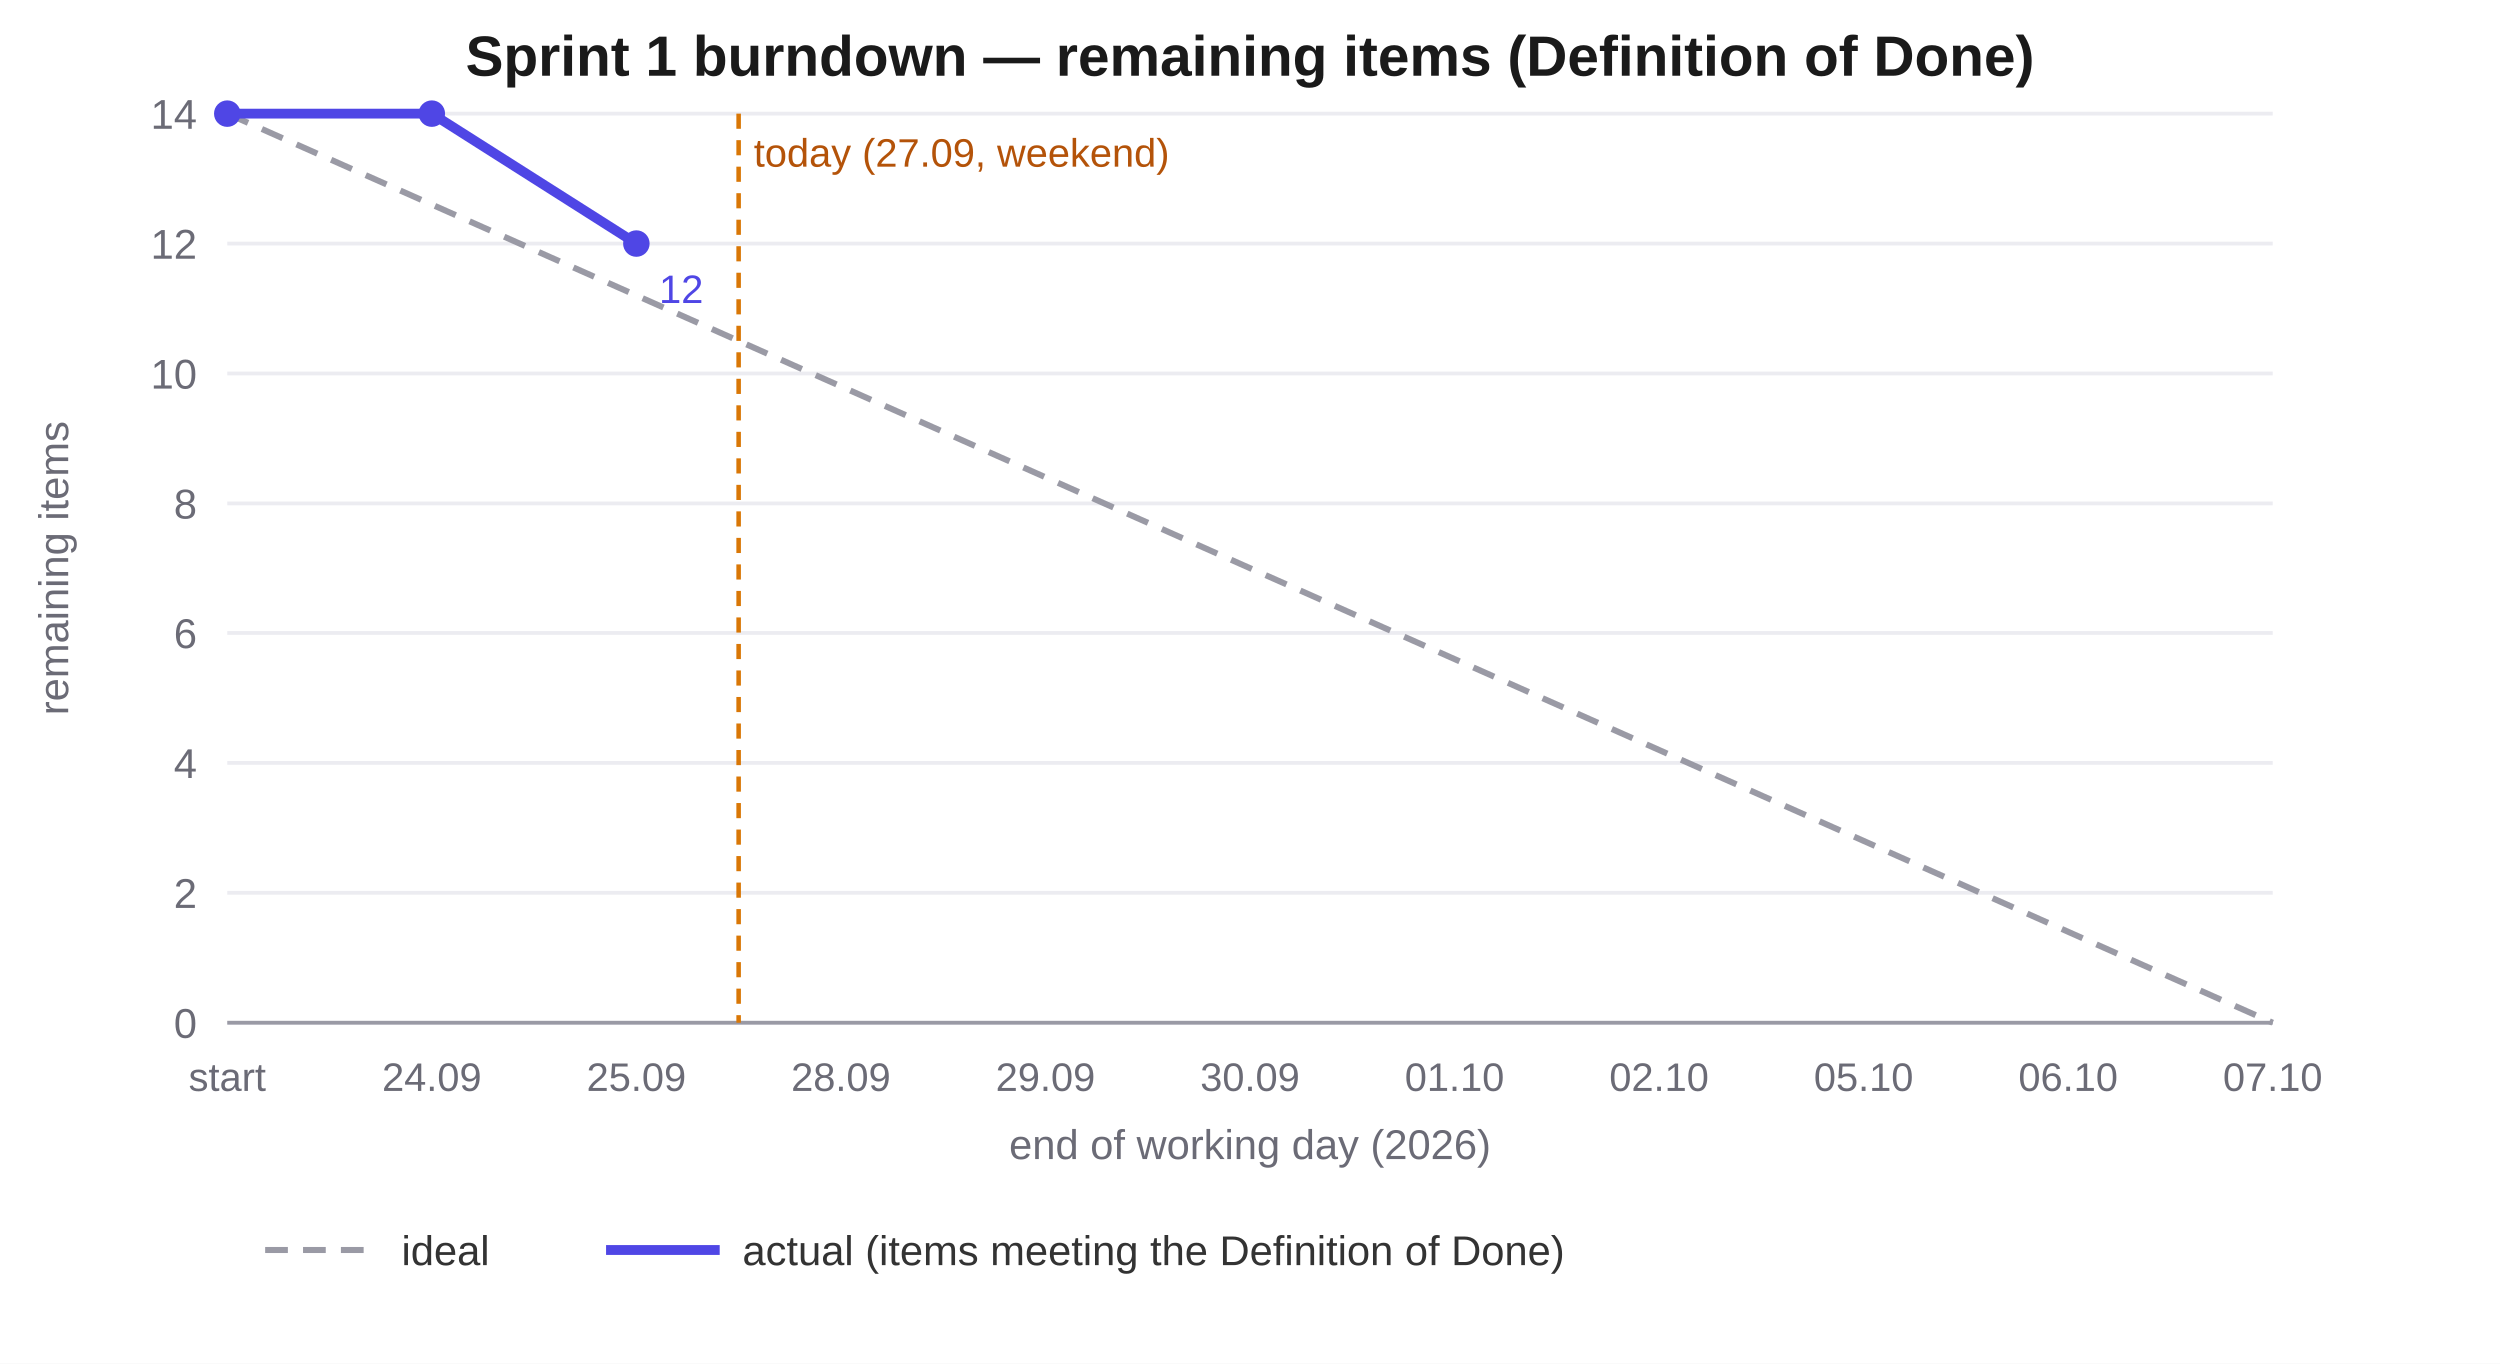
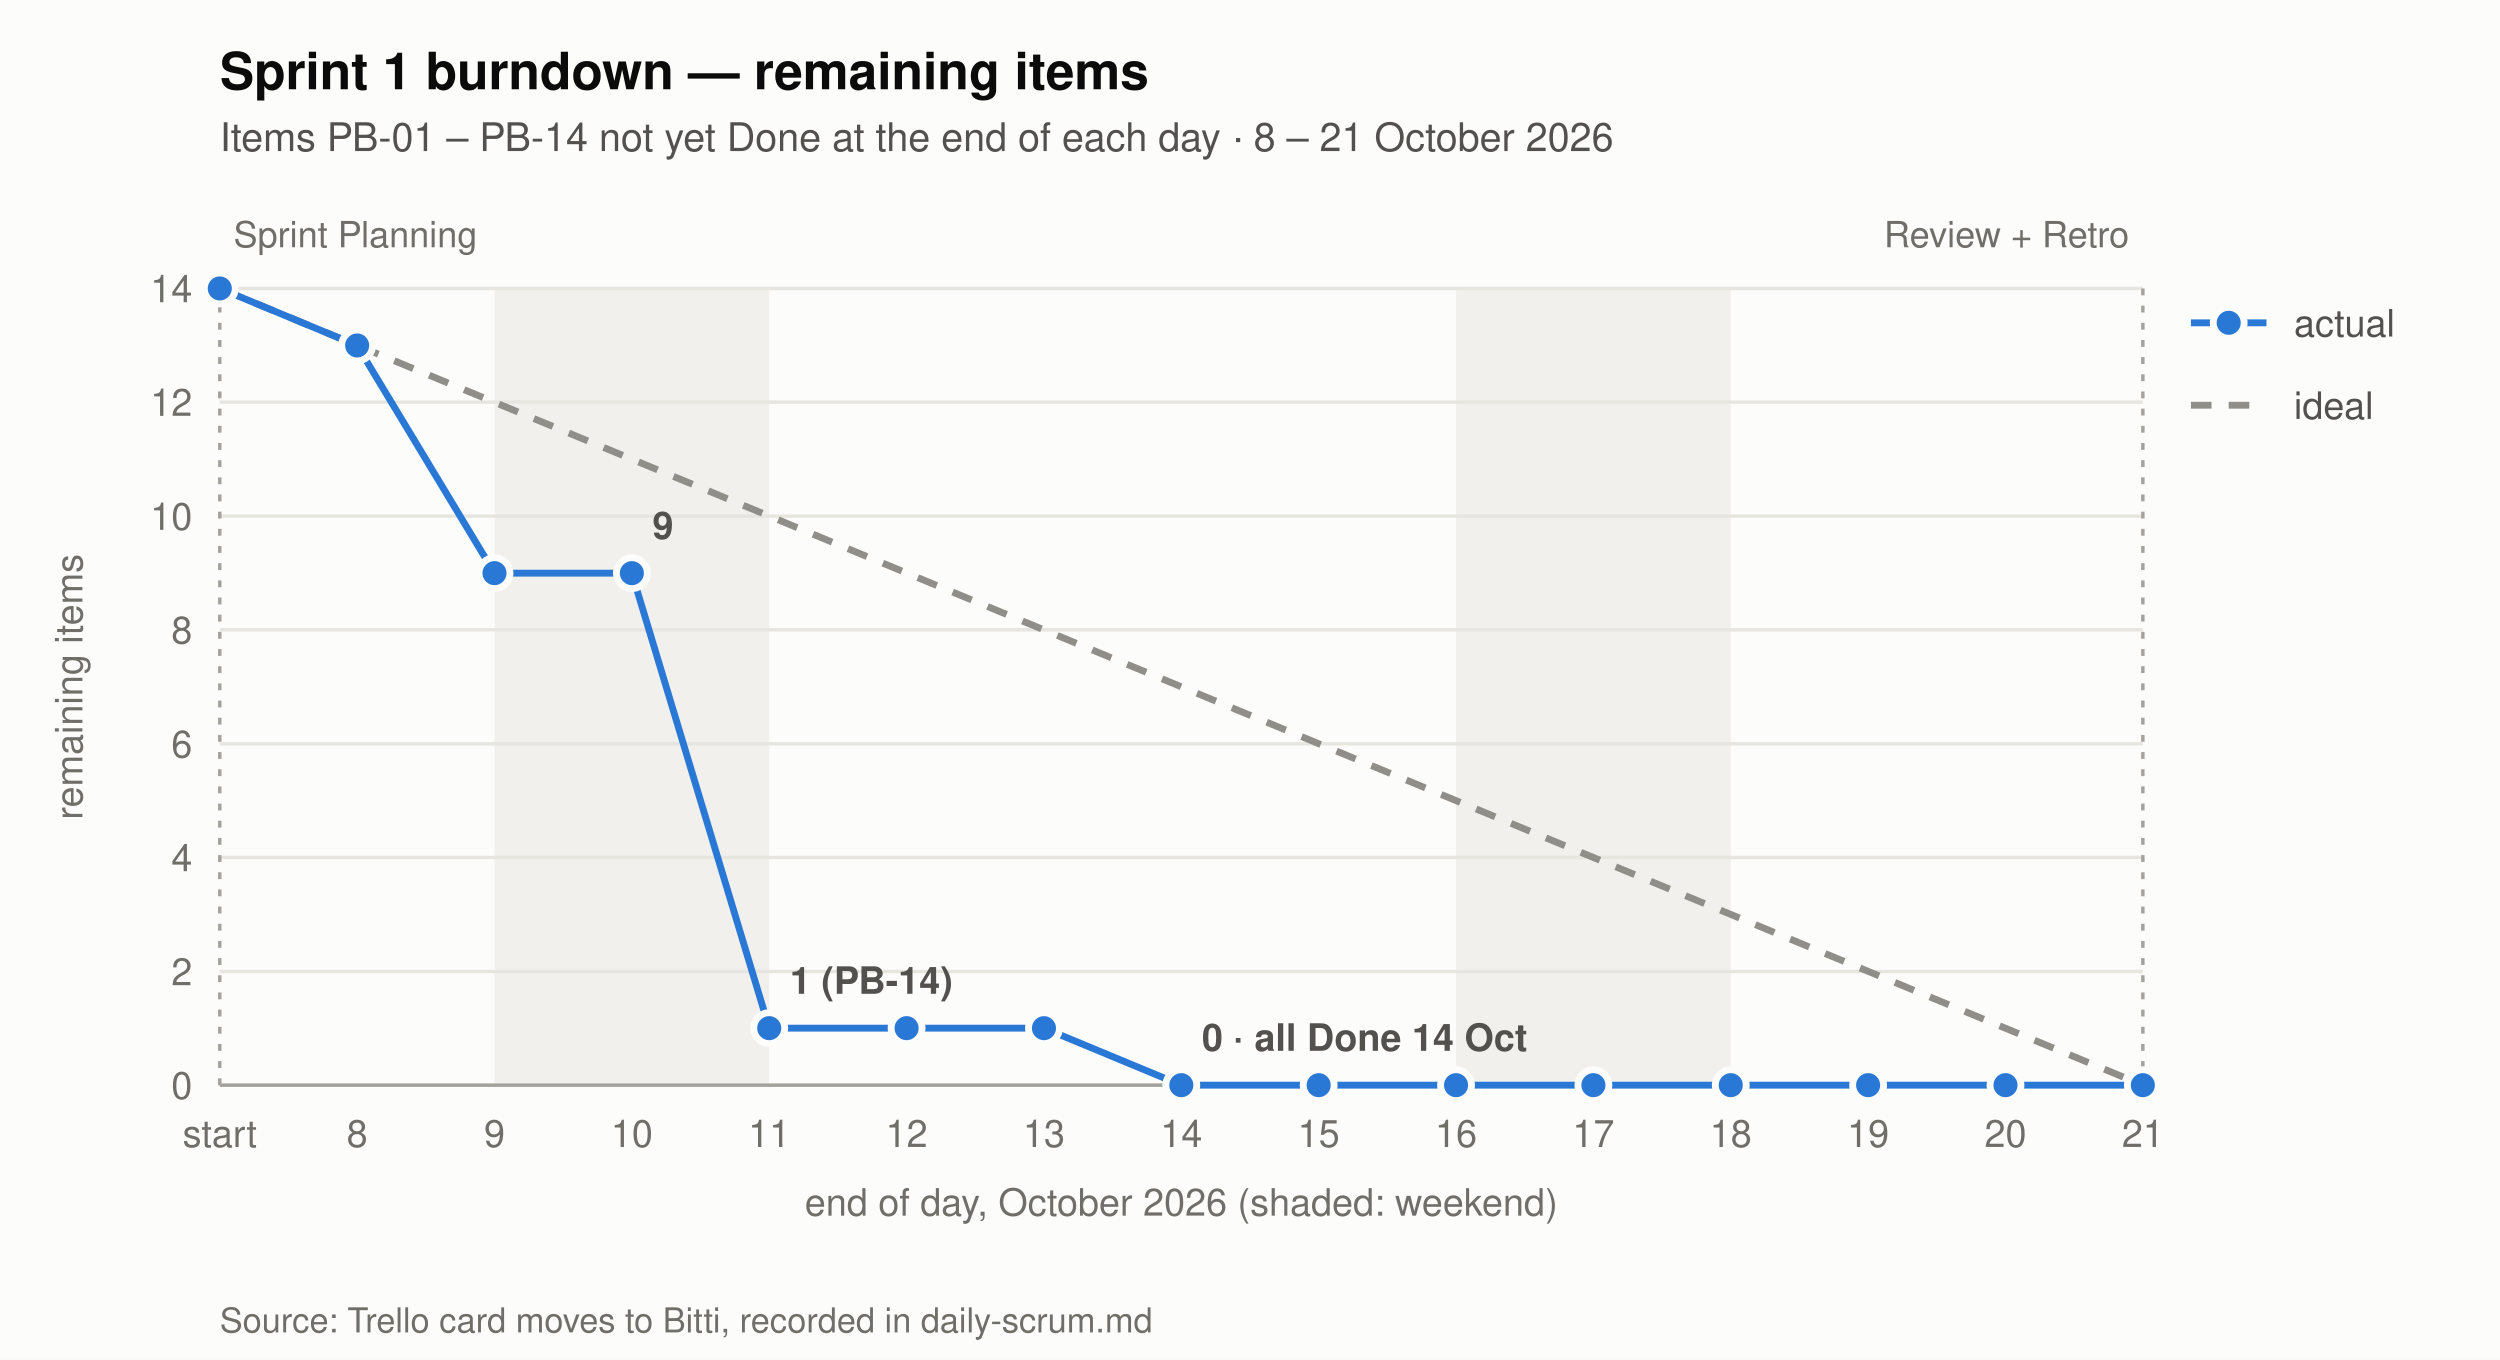
- <svg xmlns="http://www.w3.org/2000/svg" viewBox="0 0 660 360" width="660" height="360" font-family="Segoe UI, Arial, sans-serif">
-   <rect width="660" height="360" fill="#ffffff" />
-   <text x="330" y="20" text-anchor="middle" font-size="15" font-weight="600" fill="#1a1a1a">Sprint 1 burndown — remaining items (Definition of Done)</text>
-   <g stroke="#ececf1" stroke-width="1">
-     <line x1="60" y1="270" x2="600" y2="270" />
-     <line x1="60" y1="235.7" x2="600" y2="235.7" />
-     <line x1="60" y1="201.4" x2="600" y2="201.4" />
-     <line x1="60" y1="167.1" x2="600" y2="167.1" />
-     <line x1="60" y1="132.9" x2="600" y2="132.9" />
-     <line x1="60" y1="98.6" x2="600" y2="98.6" />
-     <line x1="60" y1="64.3" x2="600" y2="64.3" />
-     <line x1="60" y1="30" x2="600" y2="30" />
-   </g>
-   <g font-size="11" fill="#6b6b76" text-anchor="end">
-     <text x="52" y="274">0</text>
-     <text x="52" y="239.7">2</text>
-     <text x="52" y="205.4">4</text>
-     <text x="52" y="171.1">6</text>
-     <text x="52" y="136.9">8</text>
-     <text x="52" y="102.6">10</text>
-     <text x="52" y="68.3">12</text>
-     <text x="52" y="34">14</text>
-   </g>
-   <text x="18" y="150" font-size="11" fill="#6b6b76" transform="rotate(-90 18 150)" text-anchor="middle">remaining items</text>
-   <line x1="60" y1="270" x2="600" y2="270" stroke="#9a9aa5" />
-   <g font-size="10.5" fill="#6b6b76" text-anchor="middle">
-     <text x="60" y="288">start</text>
-     <text x="114" y="288">24.09</text>
-     <text x="168" y="288">25.09</text>
-     <text x="222" y="288">28.09</text>
-     <text x="276" y="288">29.09</text>
-     <text x="330" y="288">30.09</text>
-     <text x="384" y="288">01.10</text>
-     <text x="438" y="288">02.10</text>
-     <text x="492" y="288">05.10</text>
-     <text x="546" y="288">06.10</text>
-     <text x="600" y="288">07.10</text>
-   </g>
-   <text x="330" y="306" font-size="11" fill="#6b6b76" text-anchor="middle">end of working day (2026)</text>
-   <line x1="195" y1="30" x2="195" y2="270" stroke="#d97706" stroke-width="1.2" stroke-dasharray="4 3" />
-   <text x="199" y="44" font-size="10.5" fill="#b45309">today (27.09, weekend)</text>
-   <line x1="60" y1="30" x2="600" y2="270" stroke="#9a9aa5" stroke-width="1.6" stroke-dasharray="6 4" />
-   <polyline points="60,30 114,30 168,64.3" fill="none" stroke="#4f46e5" stroke-width="2.6" />
-   <g fill="#4f46e5">
-     <circle cx="60" cy="30" r="3.5" />
-     <circle cx="114" cy="30" r="3.5" />
-     <circle cx="168" cy="64.3" r="3.5" />
-   </g>
-   <text x="174" y="80" font-size="10.5" fill="#4f46e5">12</text>
-   <g font-size="11" fill="#333">
-     <line x1="70" y1="330" x2="100" y2="330" stroke="#9a9aa5" stroke-width="1.6" stroke-dasharray="6 4" />
-     <text x="106" y="334">ideal</text>
-     <line x1="160" y1="330" x2="190" y2="330" stroke="#4f46e5" stroke-width="2.6" />
-     <text x="196" y="334">actual (items meeting the Definition of Done)</text>
-   </g>
+ <svg xmlns="http://www.w3.org/2000/svg" viewBox="0 0 728 396" width="728" height="396" role="img" aria-labelledby="t d" font-family="Segoe UI, Helvetica, Arial, sans-serif">
+   <style>
+   .surface{fill:#fcfcfb} .weekend{fill:#f1f0ec} .grid{stroke:#e6e5e0;stroke-width:1}
+   .axis{stroke:#a3a29c;stroke-width:1} .t1{fill:#0b0b0b} .t2{fill:#52514e} .t3{fill:#6f6e69}
+   .ideal{stroke:#8f8e88;stroke-width:2;stroke-dasharray:6 5;fill:none}
+   .actual{stroke:#2a78d6;stroke-width:2;fill:none;stroke-linejoin:round}
+   .dot{fill:#2a78d6;stroke:#fcfcfb;stroke-width:2} .event{stroke:#a3a29c;stroke-width:1;stroke-dasharray:2 3}
+   @media (prefers-color-scheme: dark){
+     .surface{fill:#1a1a19} .weekend{fill:#24241f} .grid{stroke:#2e2e2b} .axis{stroke:#5d5c57}
+     .t1{fill:#f0efec} .t2{fill:#c3c2b7} .t3{fill:#a09f97}
+     .ideal{stroke:#8a8983} .actual{stroke:#3987e5} .dot{fill:#3987e5;stroke:#1a1a19} .event{stroke:#5d5c57}
+   }
+ </style>
+   <rect class="surface" width="728" height="396" />
+   <text class="t1" x="64" y="26" font-size="15" font-weight="600">Sprint 1 burndown — remaining items</text>
+   <text class="t2" x="64" y="44" font-size="11.5">Items PB-01 – PB-14 not yet Done at the end of each day · 8 – 21 October 2026</text>
+   <rect class="weekend" x="144" y="84" width="80" height="232" />
+   <rect class="weekend" x="424" y="84" width="80" height="232" />
+   <line class="grid" x1="64" y1="316.0" x2="624" y2="316.0" />
+   <text class="t3" x="56" y="320.0" font-size="11" text-anchor="end">0</text>
+   <line class="grid" x1="64" y1="282.9" x2="624" y2="282.9" />
+   <text class="t3" x="56" y="286.9" font-size="11" text-anchor="end">2</text>
+   <line class="grid" x1="64" y1="249.7" x2="624" y2="249.7" />
+   <text class="t3" x="56" y="253.7" font-size="11" text-anchor="end">4</text>
+   <line class="grid" x1="64" y1="216.6" x2="624" y2="216.6" />
+   <text class="t3" x="56" y="220.6" font-size="11" text-anchor="end">6</text>
+   <line class="grid" x1="64" y1="183.4" x2="624" y2="183.4" />
+   <text class="t3" x="56" y="187.4" font-size="11" text-anchor="end">8</text>
+   <line class="grid" x1="64" y1="150.3" x2="624" y2="150.3" />
+   <text class="t3" x="56" y="154.3" font-size="11" text-anchor="end">10</text>
+   <line class="grid" x1="64" y1="117.1" x2="624" y2="117.1" />
+   <text class="t3" x="56" y="121.1" font-size="11" text-anchor="end">12</text>
+   <line class="grid" x1="64" y1="84.0" x2="624" y2="84.0" />
+   <text class="t3" x="56" y="88.0" font-size="11" text-anchor="end">14</text>
+   <line class="axis" x1="64" y1="316" x2="624" y2="316" />
+   <text class="t3" x="64" y="334" font-size="11" text-anchor="middle">start</text>
+   <text class="t3" x="104" y="334" font-size="11" text-anchor="middle">8</text>
+   <text class="t3" x="144" y="334" font-size="11" text-anchor="middle">9</text>
+   <text class="t3" x="184" y="334" font-size="11" text-anchor="middle">10</text>
+   <text class="t3" x="224" y="334" font-size="11" text-anchor="middle">11</text>
+   <text class="t3" x="264" y="334" font-size="11" text-anchor="middle">12</text>
+   <text class="t3" x="304" y="334" font-size="11" text-anchor="middle">13</text>
+   <text class="t3" x="344" y="334" font-size="11" text-anchor="middle">14</text>
+   <text class="t3" x="384" y="334" font-size="11" text-anchor="middle">15</text>
+   <text class="t3" x="424" y="334" font-size="11" text-anchor="middle">16</text>
+   <text class="t3" x="464" y="334" font-size="11" text-anchor="middle">17</text>
+   <text class="t3" x="504" y="334" font-size="11" text-anchor="middle">18</text>
+   <text class="t3" x="544" y="334" font-size="11" text-anchor="middle">19</text>
+   <text class="t3" x="584" y="334" font-size="11" text-anchor="middle">20</text>
+   <text class="t3" x="624" y="334" font-size="11" text-anchor="middle">21</text>
+   <text class="t3" x="344.0" y="354" font-size="11" text-anchor="middle">end of day, October 2026 (shaded: weekend)</text>
+   <line class="event" x1="64" y1="84" x2="64" y2="316" />
+   <text class="t3" x="68" y="72" font-size="10.5" text-anchor="start">Sprint Planning</text>
+   <line class="event" x1="624" y1="84" x2="624" y2="316" />
+   <text class="t3" x="620" y="72" font-size="10.5" text-anchor="end">Review + Retro</text>
+   <line class="ideal" x1="64" y1="84.0" x2="624" y2="316.0" />
+   <polyline class="actual" points="64,84.0 104,100.6 144,166.9 184,166.9 224,299.4 264,299.4 304,299.4 344,316.0 384,316.0 424,316.0 464,316.0 504,316.0 544,316.0 584,316.0 624,316.0" />
+   <circle class="dot" cx="64" cy="84.0" r="4.5" />
+   <circle class="dot" cx="104" cy="100.6" r="4.5" />
+   <circle class="dot" cx="144" cy="166.9" r="4.5" />
+   <circle class="dot" cx="184" cy="166.9" r="4.5" />
+   <circle class="dot" cx="224" cy="299.4" r="4.5" />
+   <circle class="dot" cx="264" cy="299.4" r="4.5" />
+   <circle class="dot" cx="304" cy="299.4" r="4.5" />
+   <circle class="dot" cx="344" cy="316.0" r="4.5" />
+   <circle class="dot" cx="384" cy="316.0" r="4.5" />
+   <circle class="dot" cx="424" cy="316.0" r="4.5" />
+   <circle class="dot" cx="464" cy="316.0" r="4.5" />
+   <circle class="dot" cx="504" cy="316.0" r="4.5" />
+   <circle class="dot" cx="544" cy="316.0" r="4.5" />
+   <circle class="dot" cx="584" cy="316.0" r="4.5" />
+   <circle class="dot" cx="624" cy="316.0" r="4.5" />
+   <text class="t2" x="190" y="156.9" font-size="11" font-weight="600">9</text>
+   <text class="t2" x="230" y="289.4" font-size="11" font-weight="600">1 (PB-14)</text>
+   <text class="t2" x="350" y="306.0" font-size="11" font-weight="600">0 · all Done 14 Oct</text>
+   <line class="actual" x1="638" y1="94" x2="660" y2="94" />
+   <circle class="dot" cx="649" cy="94" r="4.5" />
+   <text class="t2" x="668" y="98" font-size="11">actual</text>
+   <line class="ideal" x1="638" y1="118" x2="660" y2="118" />
+   <text class="t2" x="668" y="122" font-size="11">ideal</text>
+   <text class="t3" x="24" y="200.0" font-size="11" text-anchor="middle" transform="rotate(-90 24 200.0)">remaining items</text>
+   <text class="t3" x="64" y="388" font-size="10">Source: Trello card moves to Bitti, recorded in daily-scrum.md</text>
</svg>
